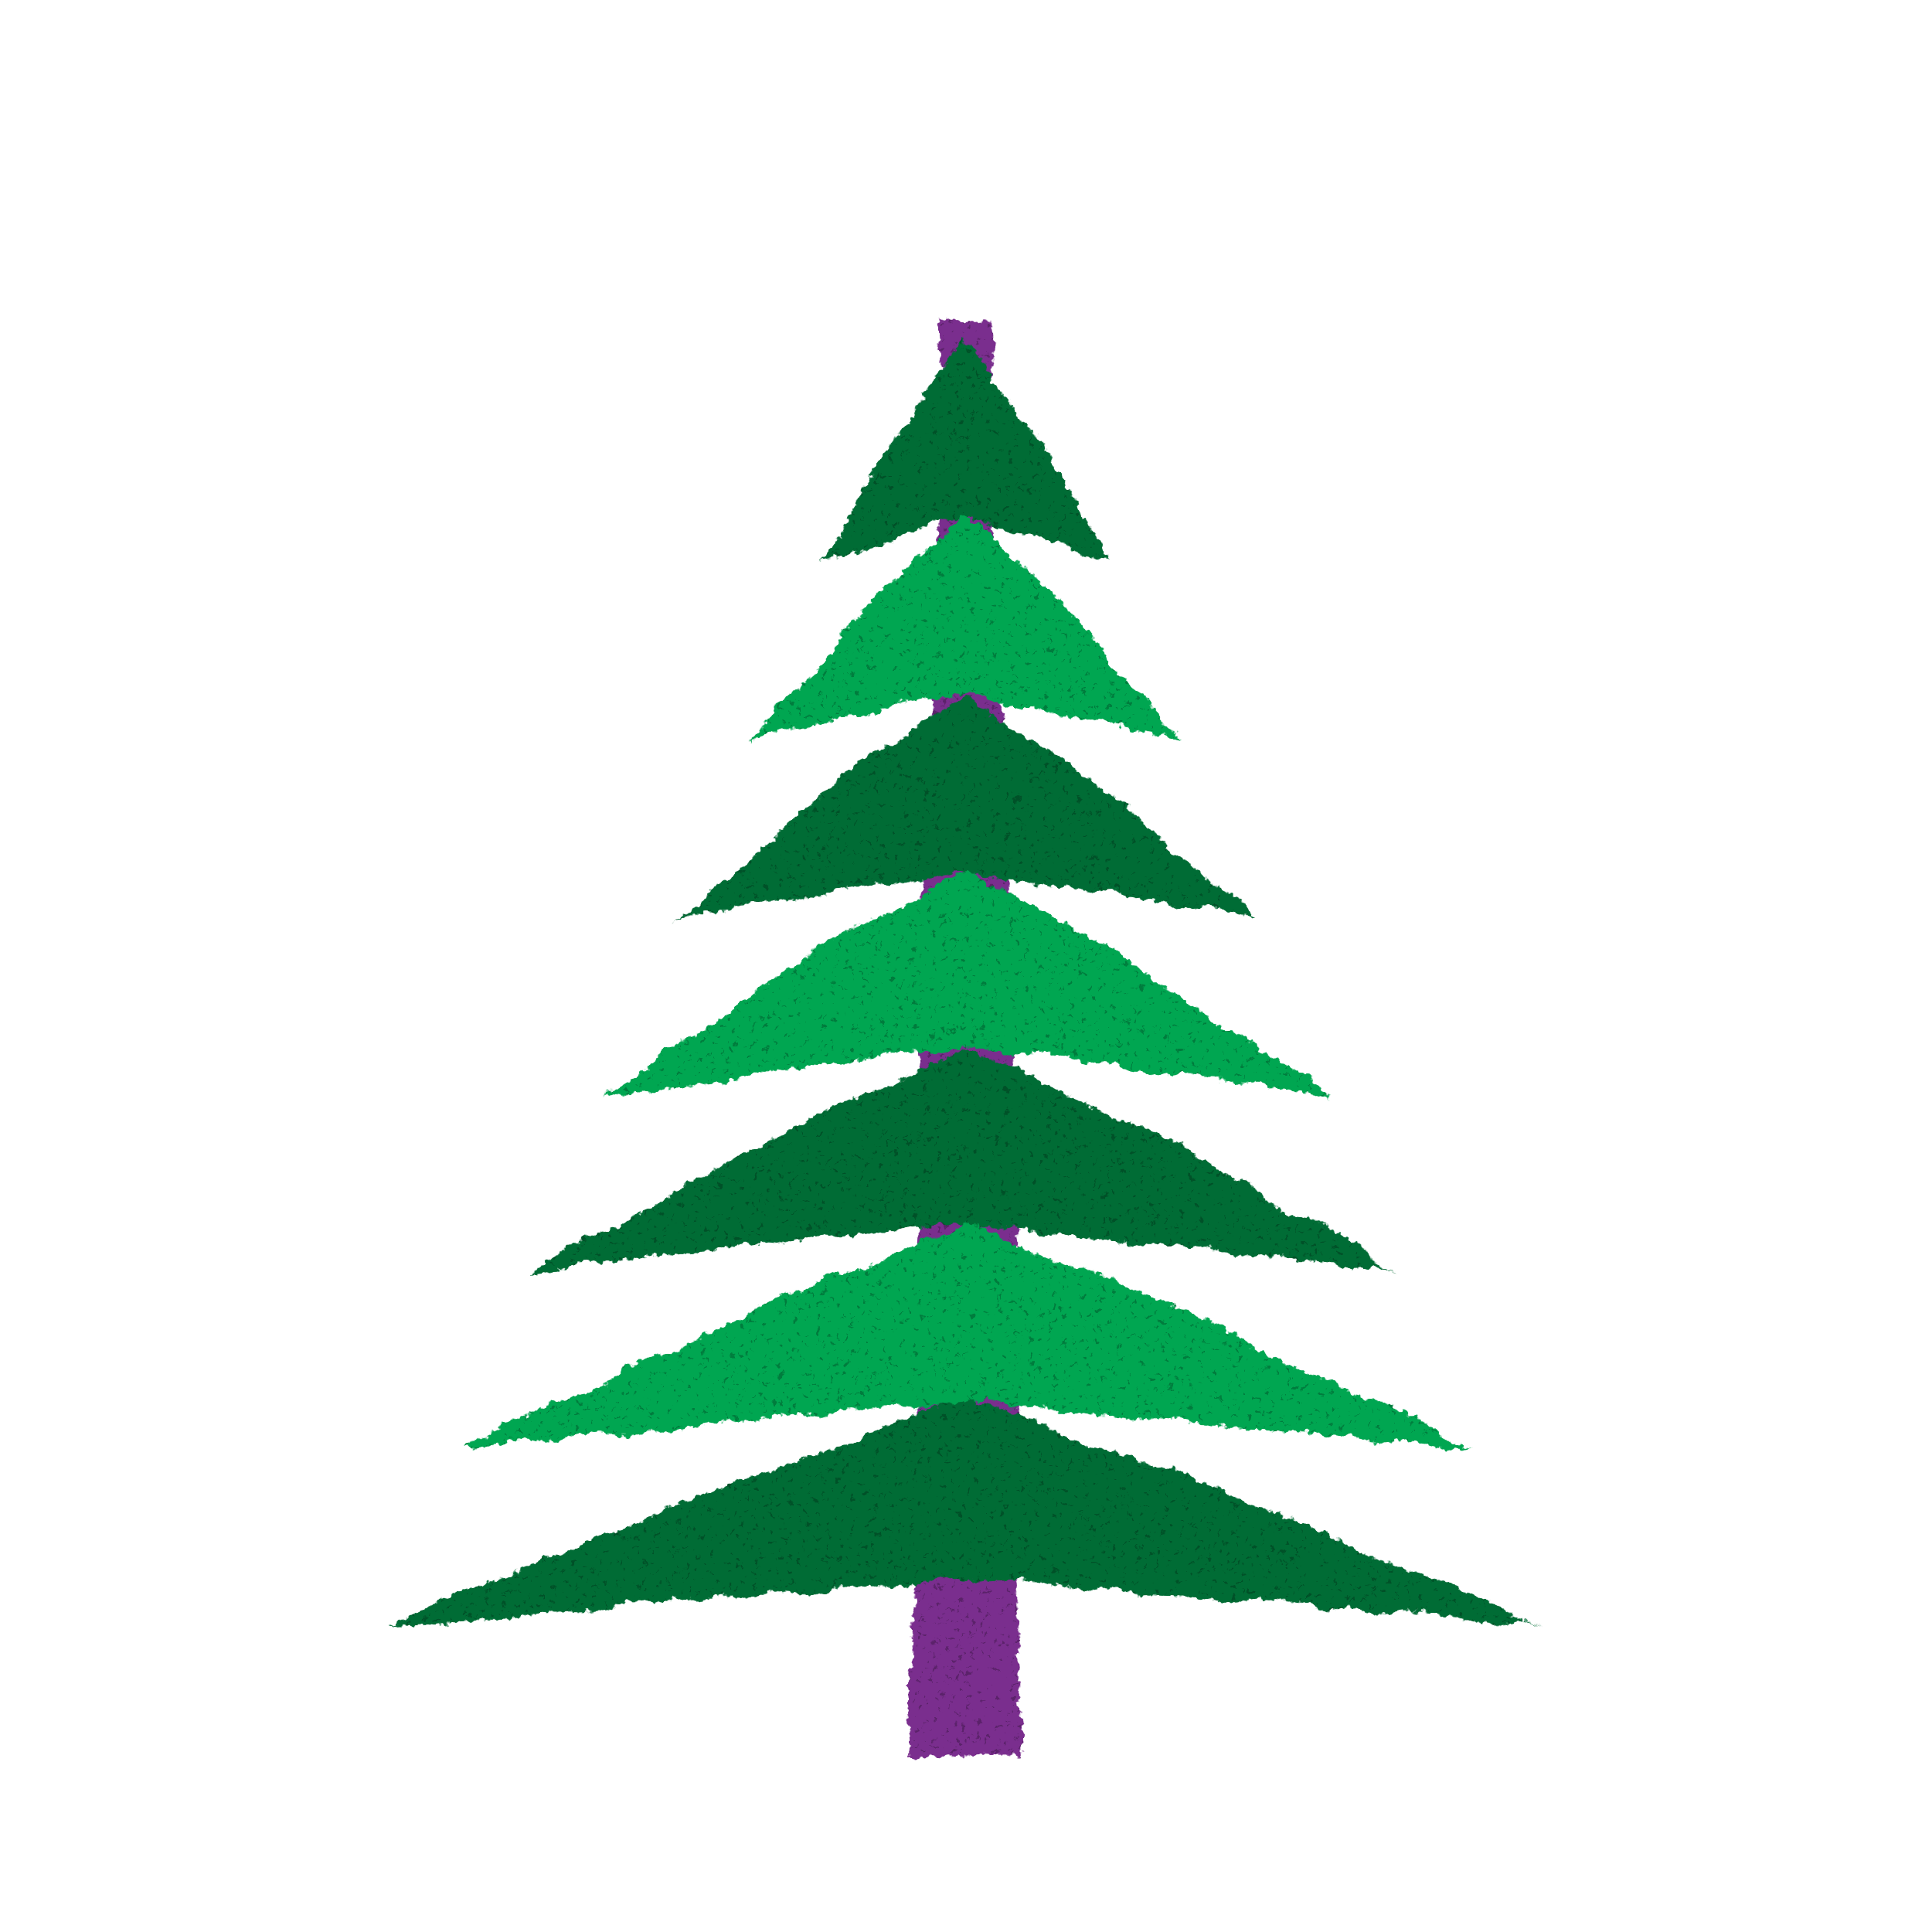
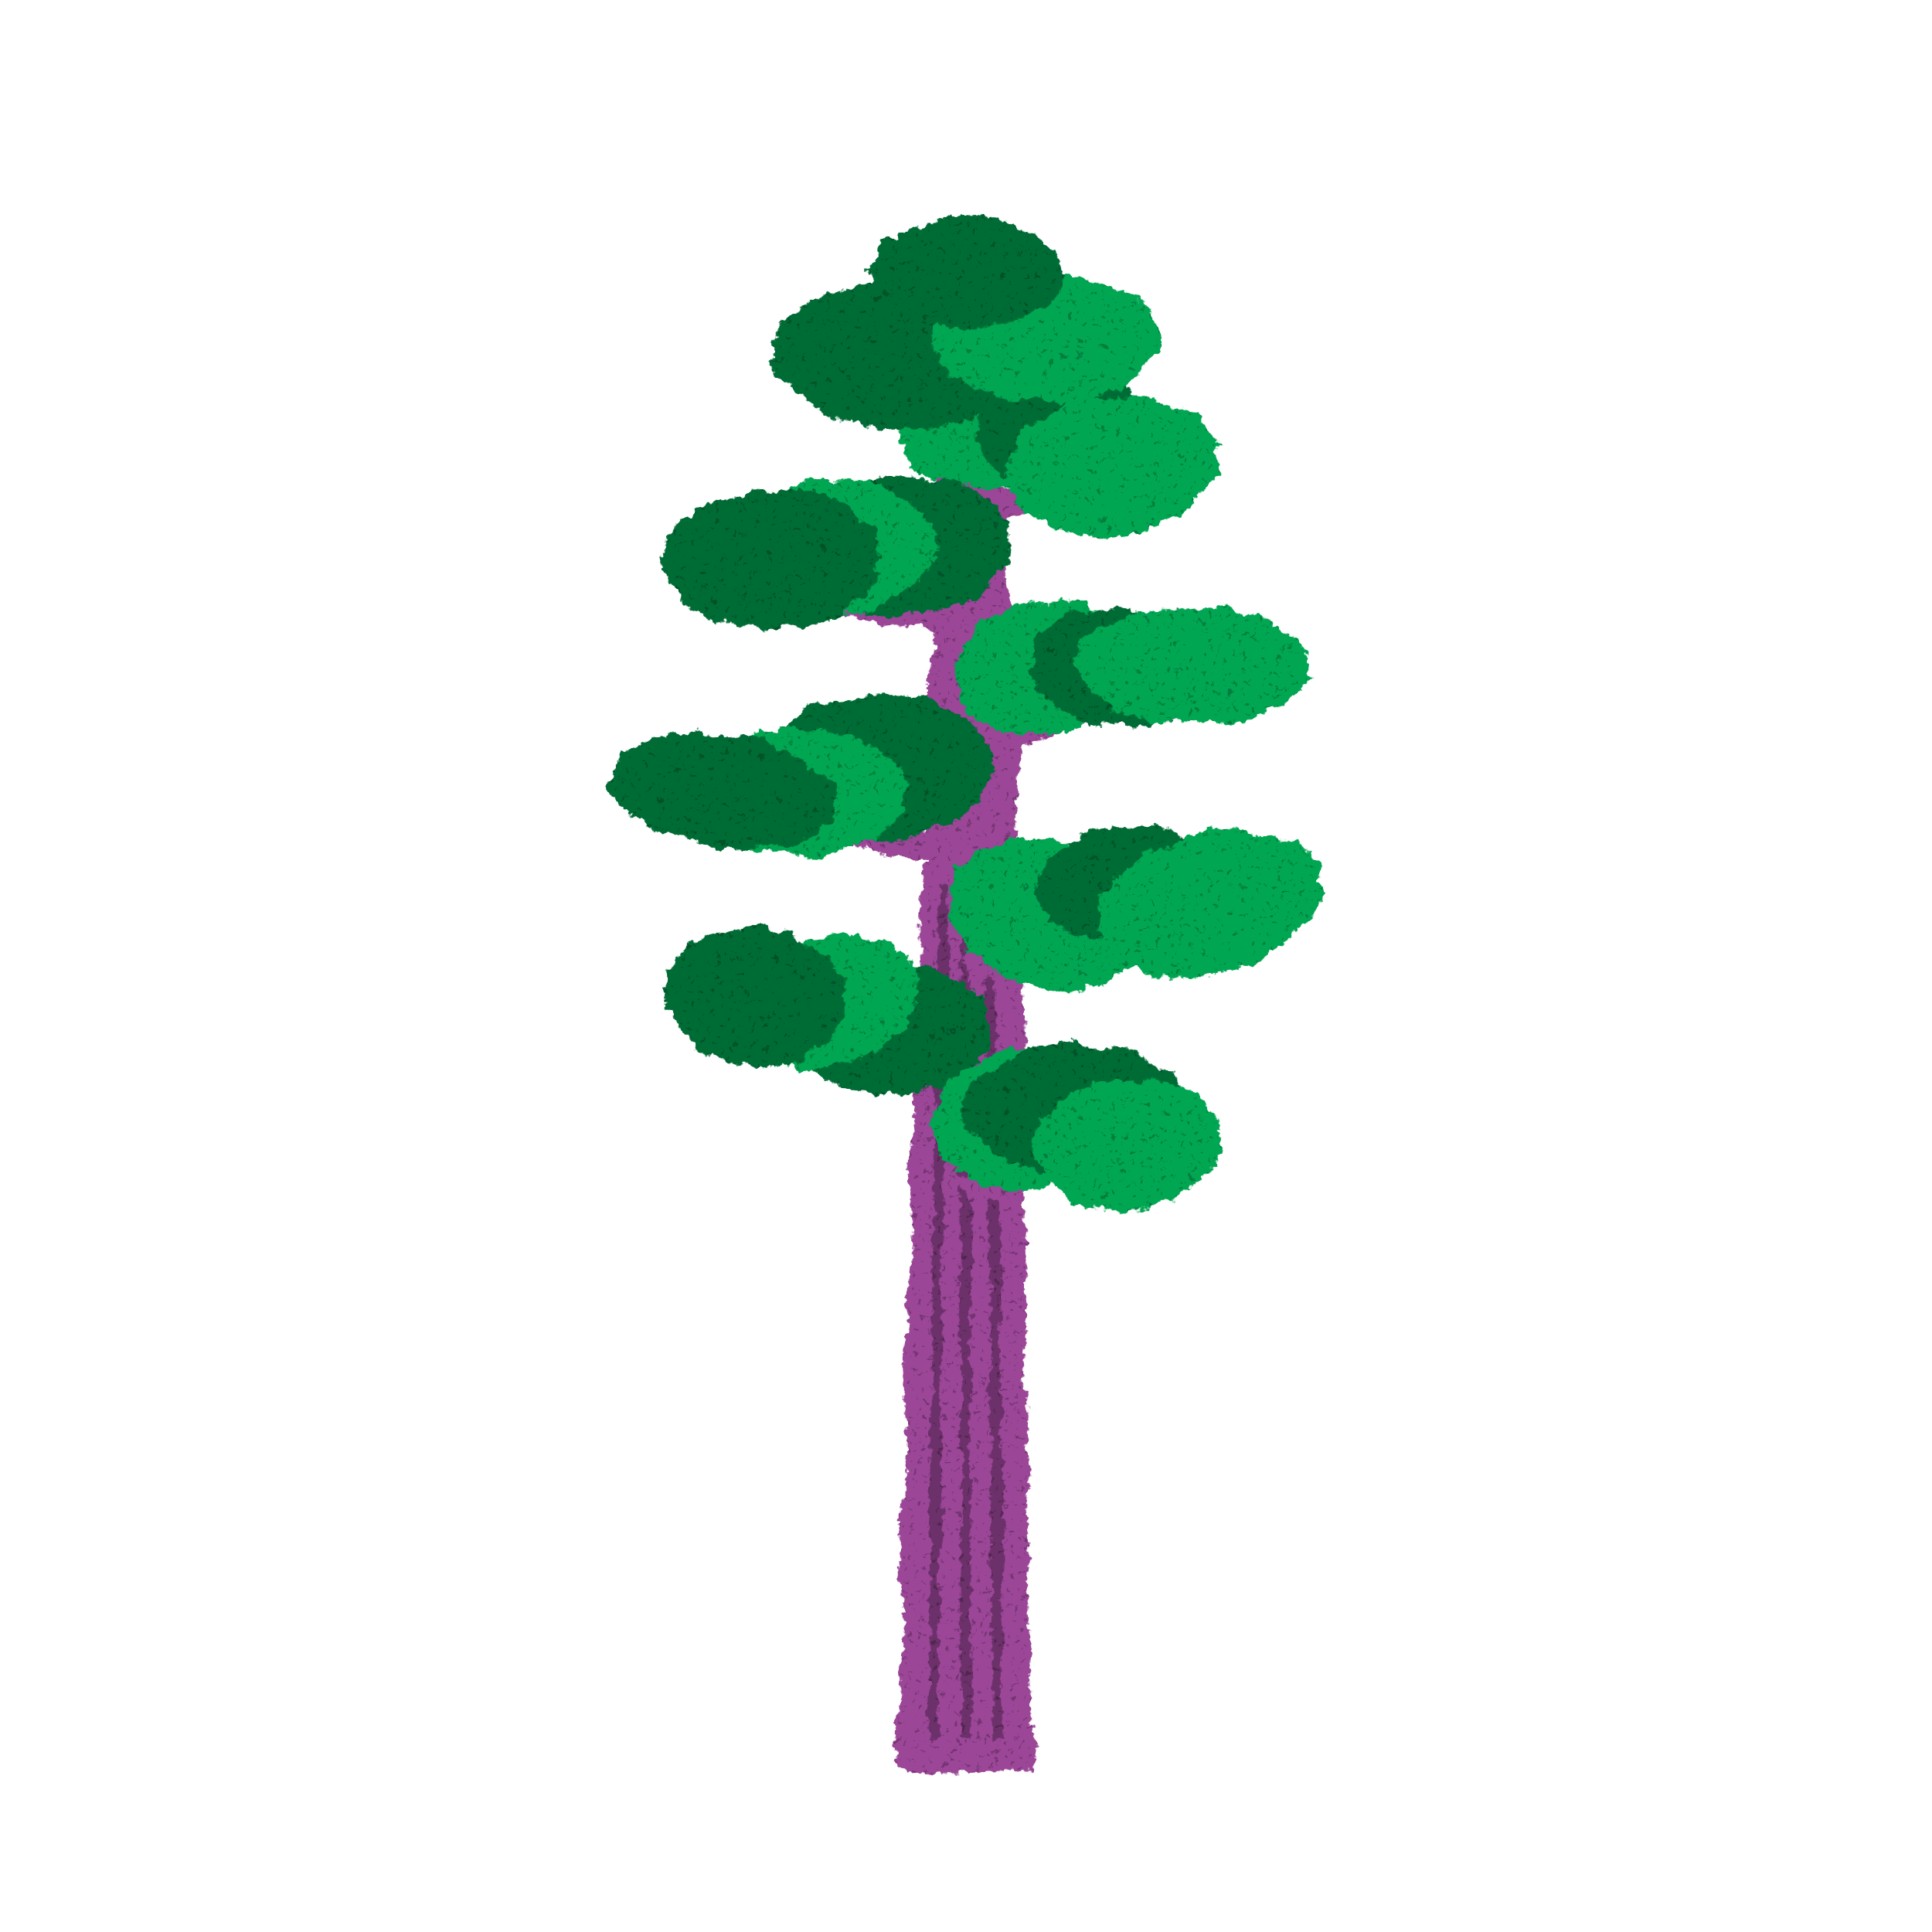
<svg xmlns="http://www.w3.org/2000/svg" preserveAspectRatio="none" overflow="visible" style="display: block;" width="240" height="240" viewBox="0 0 240 240" fill="none">
  <defs>
    <filter id="g_alerce_alerce" x="-20" y="-20" width="280" height="280" filterUnits="userSpaceOnUse" color-interpolation-filters="sRGB">
      <feFlood flood-opacity="0" result="BackgroundImageFix" />
      <feBlend mode="normal" in="SourceGraphic" in2="BackgroundImageFix" result="shape" />
      <feTurbulence type="fractalNoise" baseFrequency="1.667 1.667" stitchTiles="stitch" numOctaves="3" result="noise" seed="0" />
      <feColorMatrix in="noise" type="luminanceToAlpha" result="alphaNoise" />
      <feComponentTransfer in="alphaNoise" result="coloredNoise1">
        <feFuncA type="discrete" tableValues="0 0 0 0 0 0 0 0 0 0 0 0 0 0 1 1 1 1 1 1 1 1 1 1 1 1 1 1 1 1 1 1 1 1 1 0 0 0 0 0 0 0 0 0 0 0 0 0 0 0 0 0 0 0 0 0 0 0 0 0 0 0 0 0 0 0 0 0 0 0 0 0 0 0 0 0 0 0 0 0 0 0 0 0 0 0 0 0 0 0 0 0 0 0 0 0 0 0 0 0 " />
      </feComponentTransfer>
      <feComposite operator="in" in2="shape" in="coloredNoise1" result="noise1Clipped" />
      <feFlood flood-color="rgba(0, 0, 0, 0.25)" result="color1Flood" />
      <feComposite operator="in" in2="noise1Clipped" in="color1Flood" result="color1" />
      <feMerge result="effect1_noise">
        <feMergeNode in="shape" />
        <feMergeNode in="color1" />
      </feMerge>
      <feTurbulence type="fractalNoise" baseFrequency="0.999 0.999" numOctaves="3" seed="0" />
      <feDisplacementMap in="effect1_noise" scale="1.2" xChannelSelector="R" yChannelSelector="G" result="displacedImage" />
      <feMerge result="effect2_texture">
        <feMergeNode in="displacedImage" />
      </feMerge>
    </filter>
  </defs>
  <g filter="url(#g_alerce_alerce)">
-     <path d="M126.9 218.2L127.2 214.8L126.5 211.3L126.6 208.3L126.4 205.8L126.7 203.1L126.3 199.2L126.3 196.5L126.2 193.8L126.7 191.0L126.3 187.9L126.3 184.6L126.8 181.0L126.2 177.6L126.5 175.1L126.5 171.5L125.7 169.3L126.0 166.5L126.3 162.5L126.4 160.1L126.1 157.3L126.5 154.0L126.3 150.8L126.0 147.4L125.9 144.4L125.6 141.7L126.2 138.0L125.3 135.4L125.8 131.8L126.0 128.8L126.1 126.4L126.1 123.2L125.6 120.0L125.9 117.2L124.8 113.8L125.4 111.2L125.2 107.5L125.3 104.2L124.4 101.9L124.5 98.1L124.4 95.5L124.6 92.4L124.9 88.7L123.9 86.4L124.6 83.5L123.7 80.3L124.6 77.4L123.9 73.3L124.1 71.1L123.5 68.1L123.4 65.1L123.9 62.0L123.5 58.0L123.9 55.2L123.5 52.7L122.9 49.7L123.1 46.1L123.6 42.9L123.1 39.9L119.9 39.9L116.5 39.5L116.6 43.3L117.1 46.6L116.9 49.2L116.8 52.0L116.4 55.1L116.6 58.9L116.5 61.5L116.7 64.1L116.3 68.1L116.2 70.5L116.0 73.7L116.4 76.4L115.3 79.8L115.2 83.0L115.9 85.8L115.8 88.7L115.2 92.5L115.6 95.3L115.1 98.5L115.6 101.6L114.8 104.5L114.6 108.1L114.4 110.7L114.9 114.0L114.6 117.4L114.3 120.2L114.9 122.6L114.3 126.3L114.0 128.9L114.3 132.7L114.7 134.8L113.8 138.4L113.7 141.0L114.3 144.5L114.4 147.1L114.5 151.1L114.0 153.7L113.5 156.7L114.1 159.6L113.4 162.7L113.5 165.6L113.6 168.5L113.9 172.4L113.9 175.5L114.1 178.5L113.5 181.3L113.0 184.2L113.3 186.9L112.9 190.4L113.6 193.8L113.7 196.2L113.7 199.6L113.1 202.2L113.6 205.8L112.7 208.6L112.7 211.7L113.0 214.6L113.0 218.5L116.2 218.2L119.7 218.1L123.5 217.8Z" fill="#7A2E8E" />
-     <path d="M101.8 69.6L104.3 66.8L105.3 64.5L106.9 61.3L109.0 57.7L110.8 54.7L112.9 52.4L114.6 49.2L116.1 47.0L117.8 44.7L119.6 42.0L121.9 44.5L123.3 47.5L125.4 49.9L126.8 52.4L129.5 54.7L131.0 58.3L133.1 61.1L134.5 64.3L136.1 66.5L137.6 69.5L134.6 69.1L132.4 67.8L128.5 66.6L125.6 66.3L122.5 64.9L120.4 64.2L117.0 64.5L114.2 65.6L111.4 67.0L108.0 68.2L104.6 69.0Z" fill="#006C35" />
-     <path d="M93.0 92.4L95.1 89.9L96.6 87.4L99.6 85.1L101.6 83.4L103.6 80.8L105.0 78.0L107.0 76.3L108.8 74.0L111.7 71.6L114.5 68.6L117.2 66.8L119.5 63.9L122.8 66.0L125.3 68.9L128.4 71.5L131.3 74.3L133.2 76.5L134.9 78.1L136.8 80.4L138.4 83.3L141.3 85.7L142.7 87.1L144.6 90.1L147.0 91.9L143.5 91.2L140.6 90.7L138.1 89.7L135.4 89.5L131.5 88.9L128.9 88.0L126.5 87.9L123.4 87.1L120.5 85.9L117.0 86.8L113.7 86.8L110.8 87.5L108.5 88.8L104.6 89.0L102.0 90.0L99.2 90.5L95.6 90.9Z" fill="#00A651" />
-     <path d="M83.8 114.4L86.8 112.5L88.8 110.0L91.6 108.5L94.1 105.8L96.0 104.4L98.1 101.9L101.0 99.9L103.1 97.8L105.4 95.5L108.3 93.6L111.6 92.1L114.5 89.7L116.8 88.4L120.1 86.4L122.8 88.5L125.5 90.5L128.7 92.2L132.0 94.1L134.2 96.1L136.3 97.8L139.6 99.6L141.8 102.1L143.6 103.5L145.9 106.2L148.4 107.6L150.7 109.9L153.8 111.5L155.8 113.9L153.5 113.5L150.1 112.5L146.5 112.9L144.4 112.0L140.6 111.6L138.3 110.5L135.4 110.8L132.2 110.1L129.3 110.0L125.6 109.4L122.7 109.0L119.5 108.2L116.9 108.6L114.3 109.5L111.1 109.8L108.2 109.9L105.1 110.2L101.5 111.4L98.7 111.8L95.6 111.7L92.7 112.2L89.6 113.3L87.0 113.3Z" fill="#006C35" />
-     <path d="M74.8 136.0L78.2 134.3L80.4 132.7L82.6 130.3L85.5 128.9L88.4 127.4L91.6 125.0L93.8 123.1L96.1 121.5L99.3 119.6L101.5 117.6L104.7 115.9L108.1 114.3L110.6 113.5L114.5 111.4L117.1 109.4L120.4 108.0L122.6 109.9L125.6 110.9L128.6 112.8L131.8 114.4L135.4 116.5L138.1 117.6L140.9 119.7L143.1 121.7L146.2 123.8L149.1 125.3L151.3 127.5L154.4 128.6L157.4 131.0L159.2 132.0L162.5 133.7L165.4 136.5L162.0 135.7L159.1 135.4L155.8 134.4L153.2 134.5L150.4 133.7L147.4 133.3L143.8 133.7L140.7 133.0L137.9 131.9L134.5 132.1L132.5 131.2L128.9 130.7L125.5 131.1L123.1 130.4L120.5 130.1L116.5 130.9L113.5 130.5L111.4 130.7L108.0 131.4L104.9 132.2L102.1 132.1L99.2 132.8L95.8 132.9L92.8 133.6L90.2 134.5L86.9 134.8L84.5 135.0L80.7 135.6L77.7 136.0Z" fill="#00A651" />
-     <path d="M65.9 158.5L68.8 156.0L70.9 154.7L73.7 153.4L76.7 152.5L79.5 150.6L82.0 149.4L85.2 147.1L88.0 145.9L90.0 144.5L92.7 143.1L96.1 141.4L98.4 140.2L101.4 138.7L104.4 136.8L108.1 135.7L111.2 134.6L113.7 133.2L116.6 131.8L120.4 130.3L123.1 131.8L126.6 132.6L129.2 134.4L132.3 136.0L135.2 137.2L138.2 139.0L141.7 139.9L144.6 141.2L147.3 142.5L149.3 144.1L152.8 146.3L155.6 147.1L157.3 149.2L160.2 151.0L163.7 151.5L166.4 153.3L169.0 154.8L170.8 156.9L173.6 158.3L171.5 157.5L168.1 157.7L164.5 156.8L161.5 156.7L159.1 156.1L155.5 155.9L153.4 156.1L150.2 154.9L146.5 154.7L143.9 154.6L140.8 154.8L137.9 154.0L134.8 153.8L131.9 153.3L129.2 153.5L126.4 152.3L122.6 152.5L120.5 152.3L117.0 151.9L114.4 152.4L110.5 152.9L107.5 153.3L105.3 153.5L101.5 153.5L99.1 154.1L96.4 154.4L93.2 154.5L90.3 154.8L87.5 155.5L84.4 155.5L80.9 156.1L77.5 156.5L75.4 156.7L71.9 156.8L68.9 157.9Z" fill="#006C35" />
-     <path d="M57.2 179.5L60.4 178.5L62.4 176.9L65.8 175.7L68.3 174.2L71.2 173.6L75.0 172.2L77.6 169.9L80.5 168.6L83.5 168.1L86.1 166.6L89.1 165.1L92.3 163.7L94.6 162.0L98.1 160.6L100.6 160.0L103.1 158.1L106.0 158.1L109.2 156.8L111.7 155.5L114.6 154.0L117.7 153.5L120.3 151.8L122.8 152.8L125.8 154.6L128.7 155.8L130.7 156.6L133.6 157.4L137.2 158.4L139.2 159.5L142.1 160.8L145.7 162.1L147.9 163.1L150.6 164.2L153.6 165.8L156.4 167.8L160.0 169.4L163.1 170.9L165.3 171.4L168.0 173.2L171.7 174.2L174.6 175.5L177.4 176.8L179.8 179.1L182.8 179.9L179.9 180.1L176.5 179.3L174.4 178.9L170.8 179.3L167.8 178.3L164.9 178.5L162.5 177.8L159.2 177.8L156.3 177.8L152.5 177.2L149.7 177.0L146.5 176.1L144.1 176.2L140.7 176.3L138.4 176.0L135.4 175.8L132.2 175.6L128.9 174.5L126.0 175.0L123.3 173.7L120.1 174.3L116.6 174.5L114.2 174.9L110.9 174.5L108.0 175.1L104.5 175.0L102.4 176.1L99.1 175.6L96.3 175.8L93.4 176.7L90.0 176.4L87.2 177.0L83.5 177.9L81.3 177.7L77.8 178.5L74.7 177.8L72.1 178.0L68.8 179.3L65.7 178.7L63.3 179.0L60.0 180.1Z" fill="#00A651" />
-     <path d="M48.5 202.0L51.1 200.7L53.4 199.5L56.7 197.9L60.0 196.7L62.7 196.0L64.8 194.9L68.0 193.3L70.6 192.9L74.1 190.8L76.9 190.2L79.7 189.0L82.6 187.4L85.7 186.3L87.8 185.7L91.3 183.9L93.7 183.4L97.5 182.0L99.5 181.3L102.6 180.2L106.0 179.4L108.1 177.8L111.7 176.6L114.0 175.5L116.7 174.5L120.4 174.0L123.0 174.7L126.3 175.7L129.0 176.5L131.7 178.2L134.4 179.4L137.6 180.1L139.8 180.8L143.5 182.3L146.5 182.5L149.1 184.3L151.4 184.8L155.1 186.9L157.5 187.6L159.9 188.4L163.6 189.9L166.0 191.2L169.0 192.8L171.4 193.8L174.7 195.1L177.8 195.9L180.4 196.9L183.2 198.2L186.1 199.6L189.1 201.3L191.9 202.1L189.5 201.3L185.8 201.9L182.8 201.4L179.9 200.8L177.1 200.3L174.3 200.1L170.8 200.7L167.9 199.6L165.0 200.2L162.1 199.0L159.3 198.8L156.0 198.6L152.8 199.0L150.1 198.7L147.5 198.3L143.6 198.2L141.2 198.1L138.2 197.1L135.1 197.6L131.8 197.1L128.9 196.5L126.5 196.2L123.2 196.5L119.9 196.3L116.9 195.8L114.2 196.9L111.1 197.2L107.8 196.9L104.7 197.0L102.2 198.0L99.4 198.0L95.7 197.8L92.8 198.7L89.5 198.1L86.9 198.8L83.8 198.5L81.3 199.1L77.7 199.0L75.5 199.8L72.3 200.3L69.3 200.2L66.5 200.4L62.9 201.2L60.0 201.2L57.3 201.5L54.3 201.9L50.8 201.9Z" fill="#006C35" />
+     <path d="M128.4 220.2L128.7 216.9L128.0 213.4L128.1 210.4L127.8 207.9L128.2 205.2L127.7 201.3L127.6 198.6L127.6 196.0L128.0 193.2L127.6 190.1L127.6 186.9L128.1 183.3L127.5 179.9L127.7 177.4L127.7 173.8L126.9 171.6L127.2 168.8L127.5 164.9L127.6 162.5L127.2 159.7L127.6 156.4L127.4 153.3L127.1 149.9L127.0 146.9L126.8 144.3L127.3 140.7L126.5 138.2L127.0 134.6L127.2 131.7L127.4 129.3L127.3 126.1L126.9 123.0L127.2 120.3L126.2 116.9L126.9 114.4L126.7 110.8L126.9 107.6L126.1 105.4L126.2 101.6L126.3 99.2L126.5 96.1L126.9 92.5L126.0 90.2L126.6 87.4L125.6 84.1L126.3 81.3L125.5 77.2L125.6 75.0L124.9 72.0L124.7 69.0L125.2 65.9L124.7 61.9L124.9 59.1L124.4 56.6L123.7 53.7L123.9 50.0L124.2 46.8L123.6 43.8L119.9 43.9L116.0 43.6L116.1 47.3L116.6 50.7L116.5 53.2L116.5 56.0L116.1 59.1L116.3 62.9L116.2 65.5L116.5 68.1L116.0 72.1L116.0 74.4L115.8 77.6L116.2 80.3L115.2 83.7L115.2 86.9L115.8 89.7L115.7 92.6L115.1 96.5L115.4 99.4L114.9 102.7L115.4 105.8L114.5 108.9L114.3 112.5L114.1 115.2L114.5 118.5L114.2 122.0L113.8 124.9L114.3 127.4L113.7 131.2L113.3 133.9L113.5 137.7L113.8 139.9L112.8 143.7L112.7 146.4L113.2 149.9L113.3 152.5L113.3 156.5L112.8 159.1L112.3 162.0L112.9 164.9L112.1 168.1L112.2 171.0L112.3 173.8L112.6 177.7L112.6 180.8L112.8 183.8L112.1 186.5L111.6 189.4L112.0 192.1L111.5 195.6L112.2 199.0L112.3 201.4L112.2 204.8L111.7 207.3L112.1 210.9L111.2 213.7L111.1 216.8L111.5 219.6L114.9 220.5L118.0 220.2L121.4 220.1L125.1 219.8Z" fill="#9B4697" />
+     <path d="M116.8 215.9L116.4 213.0L116.5 209.7L116.6 207.0L116.5 203.3L116.9 200.4L116.6 197.1L116.5 194.1L117.1 191.3L117.1 187.7L116.9 184.7L116.8 181.9L117.1 178.6L116.8 175.7L116.7 172.6L117.0 169.4L117.2 166.0L116.9 163.0L116.8 160.3L116.8 156.9L117.2 153.8L117.3 150.5L117.0 147.3L117.4 144.7L117.5 141.4L117.1 138.4L117.5 135.1L117.7 132.2L117.4 128.8L117.4 125.8L117.9 122.4L118.0 119.5L117.8 116.2L117.7 113.2L117.9 110.0L116.8 109.8L116.5 113.1L116.6 116.1L116.5 119.1L116.1 122.3L116.3 125.4L116.2 128.8L116.4 131.6L115.9 134.9L116.2 138.1L116.2 141.2L115.9 144.6L116.0 147.2L116.1 150.7L115.8 153.9L115.6 157.0L115.9 159.8L115.8 163.2L115.8 166.1L115.8 169.3L115.9 172.7L115.6 175.6L115.5 178.5L115.8 181.9L115.5 184.7L115.4 187.7L115.6 191.2L115.6 194.1L115.4 197.4L115.4 200.7L115.7 203.6L115.5 206.6L115.5 209.5L115.1 212.8L115.6 216.1Z" fill="#6C316A" />
+     <path d="M120.6 216.2L120.8 212.6L120.8 209.9L120.6 206.8L120.5 203.7L120.4 200.3L120.9 197.5L120.4 194.4L120.6 191.1L120.5 188.2L120.7 184.7L120.4 181.8L120.4 178.8L120.4 175.3L120.9 172.4L120.5 169.5L120.4 166.5L120.4 163.3L120.7 159.8L120.8 156.7L120.7 154.0L120.7 150.6L120.6 147.4L120.9 144.2L120.9 141.0L120.9 138.2L120.8 135.0L120.7 132.1L120.5 128.9L120.6 125.7L120.4 122.7L120.5 119.5L120.8 116.0L120.7 112.8L120.9 110.1L119.3 109.8L119.5 112.9L119.5 116.0L119.3 119.7L119.3 122.4L119.2 125.6L119.2 128.5L119.5 132.1L119.2 135.3L119.4 137.9L119.3 141.4L119.1 144.1L119.2 147.3L119.2 150.4L119.4 153.9L119.4 156.9L119.2 159.8L119.1 163.0L119.2 166.0L119.5 169.2L119.5 172.3L119.4 175.7L119.1 178.8L119.6 181.5L119.4 184.9L119.6 187.9L119.2 191.3L119.4 194.3L119.3 197.4L119.2 200.5L119.3 203.3L119.2 206.9L119.6 209.7L119.4 213.0L119.5 215.8Z" fill="#6C316A" />
+     <path d="M124.6 216.0L124.4 212.6L124.3 210.0L124.3 206.4L124.8 203.3L124.3 200.6L124.4 197.5L124.6 194.4L124.6 190.9L124.7 188.0L124.6 184.9L124.6 181.7L124.1 178.4L124.6 175.5L124.3 172.3L124.2 169.2L124.0 165.9L124.4 163.3L124.4 160.1L124.4 157.0L124.4 153.9L124.0 150.5L124.1 147.6L124.1 144.3L123.8 141.5L123.8 138.0L123.8 135.0L123.5 131.9L123.9 128.7L123.6 125.6L123.6 122.7L123.8 119.5L123.5 116.3L123.3 113.4L123.2 110.1L122.1 110.2L122.2 113.3L122.3 116.2L122.2 119.1L122.3 122.3L122.2 125.5L122.6 129.0L122.5 131.7L122.8 134.9L122.5 138.3L122.4 141.4L122.6 144.2L122.6 147.2L122.7 150.4L122.7 153.5L122.8 156.7L123.2 159.9L123.0 163.3L123.1 166.1L123.2 169.6L122.8 172.6L123.0 175.6L123.1 178.6L123.3 181.7L123.0 185.0L123.0 188.2L123.1 191.0L123.0 194.5L123.4 197.5L123.1 200.4L123.2 203.8L123.4 206.4L123.3 209.5L123.3 212.8L123.3 216.2Z" fill="#6C316A" />
+     <path d="M120.9 65.9L123.9 64.9L126.8 63.8L129.3 63.0L132.7 61.6L135.1 60.7L138.1 59.8L138.0 56.5L135.0 57.6L131.2 58.1L128.5 59.6L125.5 60.5L122.4 61.3L119.5 62.3Z" fill="#9B4697" />
+     <path d="M141.2 51.6L140.6 52.7L140.3 53.9L140.4 54.5L139.2 56.1L137.3 57.2L136.4 57.3L135.2 58.4L132.8 59.2L131.2 59.4L129.1 60.2L127.0 60.0L124.5 60.7L122.6 60.8L120.8 60.3L119.6 60.0L116.8 59.4L115.8 59.5L114.2 59.0L113.1 58.1L112.9 57.1L112.3 55.6L111.9 54.9L111.7 53.5L111.9 53.0L112.9 51.3L113.9 51.1L115.1 49.6L116.0 48.5L117.8 47.6L119.8 46.9L121.6 47.2L122.9 46.0L125.3 45.7L127.9 45.7L130.1 46.2L131.8 45.9L133.2 45.9L134.7 47.2L136.8 47.0L137.6 47.6L138.9 48.5L140.2 49.6L140.5 51.2Z" fill="#00A651" />
+     <path d="M143.0 54.7L142.9 55.9L142.8 56.3L142.4 57.7L141.2 58.5L140.3 59.7L139.4 60.3L138.1 60.3L135.8 60.9L134.5 61.3L133.3 60.9L131.6 61.0L129.8 61.0L128.5 60.4L126.5 59.9L125.3 59.4L124.4 59.2L123.2 57.8L122.1 56.3L121.8 55.5L121.4 54.7L121.1 53.7L121.5 52.7L121.5 51.3L121.8 50.7L121.9 49.2L123.8 48.2L124.0 47.3L126.0 47.2L127.0 46.8L128.8 46.4L129.6 46.0L131.4 46.2L133.4 46.0L134.9 46.3L136.1 45.9L137.3 47.0L138.6 47.7L140.3 48.1L141.1 49.6L142.2 49.6L142.4 51.5L143.0 52.2L143.1 53.6Z" fill="#006C35" />
+     <path d="M150.9 55.9L151.4 57.9L151.6 58.9L150.2 60.0L149.7 60.7L148.5 61.7L148.0 62.8L146.6 64.1L144.2 64.9L142.9 65.7L141.6 66.3L138.9 66.7L137.4 66.9L135.0 66.6L134.1 66.6L131.7 65.7L130.8 65.8L129.4 64.4L127.8 63.9L126.5 63.3L126.2 62.1L125.7 61.0L125.1 59.4L125.0 57.9L125.0 57.5L126.2 56.1L126.2 54.9L127.3 53.0L128.8 52.7L130.6 51.5L131.5 50.8L133.1 49.6L135.3 49.3L136.7 49.6L139.2 49.4L141.0 49.1L142.9 49.3L144.4 50.3L146.1 50.6L147.0 50.8L149.0 51.5L149.6 53.0L150.9 54.3L151.6 55.4Z" fill="#00A651" />
+     <path d="M120.9 76.8L117.1 75.1L114.4 74.9L111.5 73.9L108.5 73.4L105.1 72.3L102.6 72.2L99.2 70.7L96.8 70.3L95.2 73.6L98.2 74.4L101.3 75.4L104.5 76.1L107.3 76.9L110.6 77.9L114.0 77.7L116.5 78.5L119.5 79.9Z" fill="#9B4697" />
+     <path d="M125.3 67.7L125.5 68.7L125.4 70.2L124.5 70.5L123.3 71.5L122.8 72.6L121.5 74.4L119.0 75.0L118.3 75.2L116.2 76.0L114.1 75.9L112.4 76.3L109.8 76.6L107.9 76.5L105.6 75.5L104.0 75.3L102.9 75.1L101.1 74.0L100.0 73.2L98.8 71.8L97.9 70.4L98.0 69.2L97.9 67.7L97.7 67.1L98.0 65.7L98.5 64.1L99.0 63.0L100.9 62.5L101.7 61.0L103.6 60.4L105.6 59.8L106.9 60.0L109.6 59.1L111.1 59.2L113.5 59.2L115.1 59.8L117.4 59.5L119.4 59.9L121.2 60.9L122.3 61.7L123.7 62.9L124.4 63.8L125.5 65.2L125.1 65.8Z" fill="#006C35" />
+     <path d="M116.0 67.2L116.7 68.4L115.7 69.8L115.2 70.9L114.3 72.1L113.1 72.6L112.8 73.3L110.8 74.2L109.2 75.2L108.1 76.1L105.7 76.3L104.0 75.7L102.0 75.9L100.3 76.5L99.1 75.2L97.2 74.9L95.4 74.9L93.8 74.0L93.6 72.3L92.0 72.2L91.1 70.7L90.8 70.1L91.3 68.8L90.8 66.9L91.8 65.9L91.6 64.6L93.1 63.9L93.4 62.5L95.0 61.6L95.9 61.3L98.1 60.7L100.2 59.7L101.0 59.4L103.4 59.9L104.8 59.8L106.4 59.5L108.4 59.8L110.0 60.5L111.6 61.7L113.3 62.4L113.8 63.3L115.0 64.4L115.9 65.2L116.3 65.6Z" fill="#00A651" />
+     <path d="M109.5 69.5L108.7 70.2L109.3 71.4L108.3 72.8L107.7 74.2L105.9 74.6L104.5 76.3L103.7 76.9L101.1 77.5L99.4 78.0L97.5 77.7L95.5 78.5L93.6 77.6L91.6 77.6L90.2 77.0L88.7 77.4L87.3 76.3L85.2 75.4L84.5 73.9L83.9 72.9L83.0 72.3L82.5 71.3L81.9 69.4L82.6 68.7L82.7 67.3L83.2 66.4L84.6 64.4L85.9 64.4L86.3 63.3L88.8 62.1L89.9 62.1L92.0 61.7L94.0 60.7L95.9 61.3L97.1 60.7L99.2 60.8L101.7 61.2L103.4 62.0L104.9 62.4L106.0 63.6L106.6 64.7L108.6 65.5L109.1 67.1L108.9 68.5Z" fill="#006C35" />
+     <path d="M120.3 93.7L123.1 93.3L126.3 92.6L129.6 91.9L133.1 90.5L136.4 89.8L139.5 89.2L142.5 89.1L145.4 88.5L148.9 87.6L148.1 83.9L144.3 85.1L141.5 86.0L138.6 86.1L135.0 86.9L131.8 88.1L129.4 88.4L125.9 88.5L123.1 89.7L119.3 90.7Z" fill="#9B4697" />
+     <path d="M141.3 81.3L140.9 82.4L141.1 82.9L140.8 84.7L139.5 85.3L138.8 86.2L137.6 87.3L136.7 88.4L135.2 89.9L134.5 90.2L133.1 90.7L131.1 91.2L129.2 91.2L128.3 90.8L127.0 91.4L125.3 91.0L123.6 90.8L122.6 89.8L121.3 89.4L120.2 88.6L119.2 87.0L119.3 85.8L119.1 85.1L118.7 83.9L118.4 82.1L119.3 81.9L119.3 80.3L120.6 79.2L121.0 78.3L122.0 76.9L124.1 76.7L124.8 75.8L126.4 74.8L127.9 74.8L130.3 75.1L131.4 74.3L132.6 74.6L134.7 74.6L135.5 75.8L137.7 75.9L138.1 76.4L138.7 78.2L140.2 78.8L140.7 79.5Z" fill="#00A651" />
+     <path d="M149.7 84.7L149.9 85.8L149.7 86.6L149.0 86.8L147.8 88.1L146.8 88.7L145.5 89.6L144.7 89.6L142.3 90.2L140.8 90.4L139.4 90.0L137.6 89.8L136.3 90.2L134.8 90.0L133.1 88.8L132.1 88.5L130.8 87.5L129.7 86.6L129.1 86.1L128.6 84.7L127.7 83.4L128.3 82.7L128.5 81.5L128.6 80.3L128.6 79.0L129.8 78.2L130.3 78.0L131.2 77.3L132.4 76.2L133.8 75.9L134.9 76.1L136.9 75.8L137.9 75.8L139.5 75.4L141.8 76.3L143.3 76.0L144.4 76.7L146.2 78.0L147.0 78.2L147.8 79.6L148.6 80.1L149.2 81.5L150.0 82.6L150.6 83.1Z" fill="#006C35" />
+     <path d="M162.6 83.4L163.2 84.1L161.8 85.1L161.4 85.8L160.1 86.6L159.4 87.4L157.2 88.2L156.0 89.0L154.4 89.8L152.3 90.1L150.3 89.4L148.0 89.5L145.9 89.3L143.6 90.0L142.3 89.2L140.3 88.8L138.2 88.2L136.6 86.4L136.1 86.3L135.2 85.3L134.4 84.2L134.0 83.3L133.4 82.1L133.8 81.1L134.0 79.4L134.5 79.3L135.8 78.2L137.0 77.7L139.0 77.1L140.4 76.2L142.3 76.1L144.1 75.6L146.9 75.7L148.6 75.6L150.2 75.4L152.5 75.1L154.3 76.4L156.6 76.2L158.5 77.8L159.4 78.7L161.2 79.3L161.9 80.3L162.2 81.0L162.4 81.8Z" fill="#00A651" />
+     <path d="M119.9 104.6L117.4 104.1L114.6 103.3L111.6 102.0L108.3 101.8L105.3 101.2L102.3 100.9L99.9 99.8L96.0 99.5L93.0 98.9L90.1 97.9L89.2 101.2L92.5 102.5L95.5 103.3L98.3 103.3L101.5 104.3L104.4 104.7L107.4 105.3L110.6 106.4L113.7 106.6L116.3 106.9L120.1 107.9Z" fill="#9B4697" />
+     <path d="M123.5 95.3L122.9 96.6L122.3 97.6L121.5 99.5L120.6 100.3L120.0 101.0L118.3 102.3L116.3 102.4L114.8 103.1L112.7 104.4L110.7 104.4L109.2 104.5L107.0 104.3L105.1 103.5L103.7 103.1L101.7 102.1L99.8 101.0L99.0 100.5L97.8 100.0L97.4 98.5L96.2 96.7L95.4 96.4L96.2 95.1L95.6 93.5L96.7 91.6L97.1 90.4L98.5 89.3L99.2 88.9L100.4 87.5L102.7 87.3L104.4 87.2L106.2 86.8L108.4 86.2L109.8 86.1L111.9 86.7L113.9 86.3L115.9 86.7L117.2 88.1L118.5 88.5L119.9 89.1L121.2 90.3L122.5 92.3L123.1 93.4L123.4 94.5Z" fill="#006C35" />
+     <path d="M112.2 98.9L112.1 99.9L112.3 100.8L111.0 102.3L110.1 102.9L108.9 104.4L107.7 104.4L106.1 104.9L104.6 105.4L102.9 106.1L101.8 106.8L99.3 106.3L98.0 105.9L96.1 105.6L93.9 105.8L92.0 105.4L91.0 104.2L89.6 103.5L88.0 102.2L88.2 102.0L87.4 100.4L86.4 99.3L86.5 98.5L86.5 97.6L87.6 95.7L88.3 95.5L88.3 93.6L90.1 93.0L91.4 92.2L92.7 92.0L94.4 90.6L96.2 91.0L97.8 90.1L100.0 90.9L101.8 90.6L103.6 91.2L105.6 91.3L106.9 92.0L108.1 92.6L109.0 93.0L111.0 94.7L111.9 95.3L112.3 96.2L112.8 97.5Z" fill="#00A651" />
+     <path d="M103.6 100.5L103.8 100.8L103.3 102.4L102.1 102.7L101.0 103.9L100.1 104.3L98.3 105.3L96.2 104.9L94.6 105.0L93.1 105.5L90.6 105.4L89.0 105.5L86.4 104.3L84.9 103.9L82.4 103.5L81.4 103.5L79.9 101.9L78.5 101.4L77.3 100.6L76.5 99.1L75.7 98.5L75.3 97.4L76.2 96.1L76.4 95.8L76.9 94.5L77.0 93.4L78.8 92.9L79.9 92.3L81.7 91.5L83.4 91.0L85.0 91.4L86.3 90.7L88.8 91.5L90.8 91.5L92.3 91.3L94.9 91.6L96.6 93.0L97.8 93.5L99.6 94.2L100.5 95.4L101.9 96.3L103.3 96.8L103.9 97.6L103.5 99.2Z" fill="#006C35" />
+     <path d="M120.6 121.2L123.8 121.5L126.0 120.2L129.4 120.0L132.0 119.7L135.6 119.0L138.6 118.3L141.9 117.7L144.9 116.5L146.9 116.6L150.0 115.6L149.7 112.7L146.6 113.5L143.3 113.0L141.1 114.4L137.6 114.8L134.9 115.9L131.8 115.5L128.8 116.6L125.4 117.5L122.9 117.3L119.4 118.9Z" fill="#9B4697" />
+     <path d="M143.3 117.0L142.7 118.0L141.6 119.2L141.3 119.8L139.5 120.8L138.5 121.3L136.8 122.6L135.2 122.3L134.1 123.2L132.3 123.2L129.7 123.0L128.4 122.4L126.2 121.9L124.7 121.5L123.6 120.5L121.7 118.8L120.2 118.6L119.8 116.6L118.3 115.3L117.8 114.1L118.0 112.6L118.2 111.8L118.0 110.3L118.3 109.4L118.8 107.5L120.2 107.2L121.1 105.8L122.6 105.5L123.7 105.4L125.2 104.3L126.8 104.0L128.8 104.5L130.5 104.0L132.5 105.0L134.9 105.5L135.7 106.5L137.3 107.5L139.2 107.6L140.0 109.5L141.4 110.9L142.3 111.6L142.5 113.1L143.6 113.9L143.3 115.9Z" fill="#00A651" />
+     <path d="M151.6 109.0L152.3 109.6L151.4 111.6L150.9 112.1L150.0 113.0L149.7 114.6L148.8 114.7L147.3 115.8L145.6 116.3L144.0 116.9L142.0 116.9L140.9 117.6L139.4 117.5L137.7 116.8L136.0 116.5L134.8 116.3L133.2 116.2L131.8 114.9L130.6 114.5L130.3 114.0L129.6 113.1L128.7 111.3L128.4 111.0L129.0 109.9L128.8 109.0L129.6 108.2L130.1 106.9L131.4 105.9L132.7 105.1L134.1 104.3L134.6 103.2L136.6 102.9L138.4 102.7L140.3 102.8L142.0 102.6L143.4 102.6L145.3 103.0L146.5 103.9L147.9 104.3L149.2 104.6L150.0 105.5L150.5 106.5L151.5 106.6L152.2 107.9Z" fill="#006C35" />
+     <path d="M163.7 109.4L164.6 110.5L164.6 111.5L163.9 112.2L163.0 114.0L161.8 114.9L160.7 115.8L159.5 117.5L157.7 118.1L156.5 119.6L154.1 120.1L152.4 120.6L150.9 120.9L148.6 121.5L146.3 121.5L144.6 121.3L142.5 121.3L141.4 120.0L140.3 119.2L138.6 118.6L137.1 118.3L137.4 117.1L136.3 115.7L136.6 113.9L136.6 112.7L136.3 111.4L138.1 110.6L138.3 108.9L139.6 108.4L141.6 106.5L142.3 105.5L144.9 105.3L146.1 104.5L148.0 103.7L150.5 102.9L152.5 102.8L154.0 102.9L155.8 103.7L158.4 103.7L159.5 104.6L161.2 104.3L162.5 106.0L162.9 106.7L164.1 107.2Z" fill="#00A651" />
+     <path d="M120.2 132.0L116.6 131.9L113.8 130.4L110.3 130.5L106.9 128.8L104.1 128.7L100.6 127.9L97.6 126.6L94.0 126.5L93.9 129.8L97.2 130.5L100.4 131.1L103.6 132.0L106.6 132.7L110.1 133.1L113.4 134.1L116.4 134.5L120.0 135.5Z" fill="#9B4697" />
+     <path d="M122.7 128.2L122.9 128.7L122.9 130.4L121.6 131.1L121.8 131.8L120.5 132.9L118.8 134.0L117.1 135.3L115.7 135.0L113.9 135.5L112.2 136.2L110.6 135.5L109.6 136.3L107.8 135.7L105.9 135.5L104.6 135.2L102.8 134.1L101.3 133.2L100.8 132.4L99.5 130.6L99.2 129.7L99.0 128.5L98.7 127.9L98.7 126.5L98.7 124.9L99.7 124.3L101.1 123.5L101.6 121.8L103.0 121.5L104.3 121.3L106.2 120.6L107.6 120.3L109.7 120.2L110.9 119.6L112.2 120.2L114.1 120.1L115.6 120.0L117.8 121.5L119.6 122.1L120.1 122.9L121.4 123.3L122.5 124.2L122.5 125.9L122.8 126.9Z" fill="#006C35" />
+     <path d="M113.9 121.2L114.2 123.2L113.9 123.7L113.4 125.1L112.8 126.8L112.6 128.0L111.1 128.6L110.4 129.2L109.0 130.8L107.9 130.9L105.9 132.0L103.8 131.8L102.9 132.9L100.9 132.8L99.2 133.2L98.0 132.1L95.7 132.4L94.6 131.9L92.9 130.5L92.4 129.8L91.3 129.5L90.9 128.7L90.7 126.8L90.3 126.2L90.4 125.2L90.9 124.1L91.9 122.0L92.0 121.0L93.6 120.8L94.2 119.3L95.3 118.4L97.4 117.8L98.9 117.4L100.4 116.8L102.0 116.7L103.6 115.8L105.8 116.0L107.3 116.6L108.3 116.9L110.5 116.9L111.5 118.4L112.8 118.5L113.3 120.0L113.7 120.1Z" fill="#00A651" />
+     <path d="M104.9 125.5L104.4 126.8L103.9 127.7L103.4 128.7L102.9 129.7L101.5 129.9L100.3 130.6L99.3 132.2L97.4 132.1L95.5 132.5L94.8 132.7L92.6 132.1L91.6 132.4L89.1 131.2L88.0 131.2L86.4 130.2L85.6 128.8L84.5 128.0L84.1 126.8L83.5 125.7L82.5 125.2L82.7 123.7L82.7 122.5L82.8 120.7L83.6 120.1L84.0 118.5L84.5 118.5L85.7 117.1L86.9 116.8L88.5 115.7L89.6 116.0L91.8 115.6L93.5 114.7L95.3 114.8L96.3 115.9L98.3 115.6L99.3 117.2L100.7 117.5L101.8 118.4L103.1 119.0L103.4 120.4L104.9 121.3L105.1 123.0L104.8 123.6Z" fill="#006C35" />
+     <path d="M120.4 149.1L124.3 148.7L127.3 147.4L130.0 147.1L134.1 145.2L137.1 144.7L140.6 143.8L139.8 140.7L135.8 141.3L132.7 142.1L129.0 143.6L126.3 144.3L123.2 145.2L119.0 146.6Z" fill="#9B4697" />
+     <path d="M137.5 136.7L138.3 137.8L137.5 139.8L137.8 140.5L136.7 142.4L135.8 142.8L135.2 144.3L134.6 145.1L132.5 145.6L131.7 146.6L130.1 147.4L128.8 147.6L126.5 148.0L125.4 147.8L123.6 147.5L122.0 147.7L120.5 146.4L120.1 145.8L118.8 145.1L117.2 144.2L116.7 143.4L116.6 142.3L115.7 140.4L115.6 139.3L116.0 138.2L116.8 136.7L117.1 135.5L117.2 135.0L118.2 133.8L120.1 132.9L121.5 132.3L122.1 131.7L124.3 130.7L125.2 130.2L127.6 130.4L129.1 129.9L129.9 130.0L131.5 130.6L132.7 131.6L134.4 131.9L135.0 133.1L136.3 133.7L136.9 134.2L137.3 136.0Z" fill="#00A651" />
+     <path d="M148.0 137.8L147.6 138.5L147.3 139.4L146.3 141.2L145.2 142.3L144.6 142.8L143.0 143.7L141.2 144.7L139.0 144.9L137.9 144.8L135.7 145.7L133.6 145.7L131.8 145.9L129.5 146.0L128.0 144.9L126.5 144.7L124.3 144.0L123.2 143.1L122.4 142.3L121.4 141.3L119.8 140.2L119.4 138.7L119.4 138.0L119.4 137.1L120.3 135.4L121.2 134.3L121.3 133.8L123.2 133.2L124.5 132.4L125.4 131.7L127.7 130.1L129.2 129.8L131.3 129.7L133.3 129.2L135.2 130.1L136.9 130.4L138.9 130.0L140.9 130.4L143.0 132.1L143.7 132.8L145.7 133.0L146.4 134.4L146.6 135.5L147.8 136.8Z" fill="#006C35" />
+     <path d="M151.7 140.6L151.5 142.3L151.8 142.8L151.0 144.6L151.0 144.9L149.4 145.9L148.5 147.1L147.3 147.6L145.8 149.1L144.5 148.9L142.9 150.1L141.1 150.3L139.2 150.6L137.7 150.2L135.9 150.1L134.9 150.0L132.9 149.5L132.3 148.3L131.1 147.4L130.2 146.5L129.7 145.3L128.5 144.1L128.4 143.3L128.2 142.6L128.5 140.7L128.8 140.2L129.3 138.8L130.6 138.4L131.4 137.2L132.9 136.0L134.4 135.4L136.1 134.5L137.7 134.3L139.5 134.1L141.4 134.6L143.1 133.8L143.8 134.3L146.1 135.0L147.5 135.3L148.4 135.6L149.5 136.9L150.0 137.9L151.4 138.7L151.2 139.6Z" fill="#00A651" />
+     <path d="M128.1 43.9L127.3 44.8L127.1 46.1L126.7 47.9L125.7 48.7L124.4 49.7L122.4 50.9L120.7 52.1L118.5 52.6L116.6 53.1L114.8 53.3L112.3 53.3L109.6 53.4L107.5 52.8L105.1 52.1L102.8 52.0L101.7 50.8L100.1 49.5L98.9 48.7L98.0 47.6L96.3 46.9L95.7 45.0L96.1 44.4L96.1 42.4L96.7 41.2L96.9 40.1L99.0 38.7L99.4 38.0L102.0 36.9L102.8 36.5L105.2 36.0L108.0 35.2L109.7 34.6L111.7 35.0L114.7 35.1L116.9 35.9L118.7 35.9L120.4 36.4L122.4 37.5L124.1 38.6L125.2 39.4L126.3 40.5L127.5 41.0L127.7 42.9Z" fill="#006C35" />
+     <path d="M144.3 42.3L144.3 43.6L142.9 44.4L142.4 45.0L141.4 46.5L141.0 47.0L139.2 48.6L138.1 48.5L135.5 49.6L133.5 50.0L131.7 50.1L130.0 49.8L128.5 49.6L126.5 49.8L124.6 49.8L122.9 48.5L121.3 48.6L119.3 46.9L118.0 46.8L116.8 45.1L116.8 44.3L116.0 43.5L115.7 41.5L116.3 40.3L116.8 39.5L117.2 38.9L118.8 38.2L119.2 37.0L120.4 36.5L122.5 35.2L123.9 34.8L125.7 33.8L127.8 34.4L129.8 34.0L132.0 34.1L133.9 34.5L135.3 34.9L137.5 35.5L139.6 36.3L140.8 36.7L142.3 37.7L142.5 38.2L143.5 40.1L143.9 40.9Z" fill="#00A651" />
+     <path d="M132.3 34.5L132.0 34.7L131.8 35.8L131.2 36.7L130.2 38.1L128.5 38.4L127.7 39.1L126.9 39.4L124.9 40.2L123.0 40.3L122.1 40.8L120.5 40.9L118.1 40.6L116.2 40.2L115.3 40.8L114.0 40.1L112.6 39.4L110.9 39.1L110.0 37.4L109.2 37.3L108.8 36.0L108.4 34.8L108.2 34.1L107.6 33.5L108.9 32.3L108.8 31.4L109.7 29.7L111.4 29.6L111.9 28.7L113.2 28.5L114.8 28.0L116.5 27.4L118.0 26.6L119.5 26.6L121.6 26.6L123.4 27.0L124.7 27.5L126.3 28.1L127.9 28.8L128.5 29.0L129.6 30.2L130.9 30.9L131.4 31.6L131.7 33.1Z" fill="#006C35" />
  </g>
</svg>
